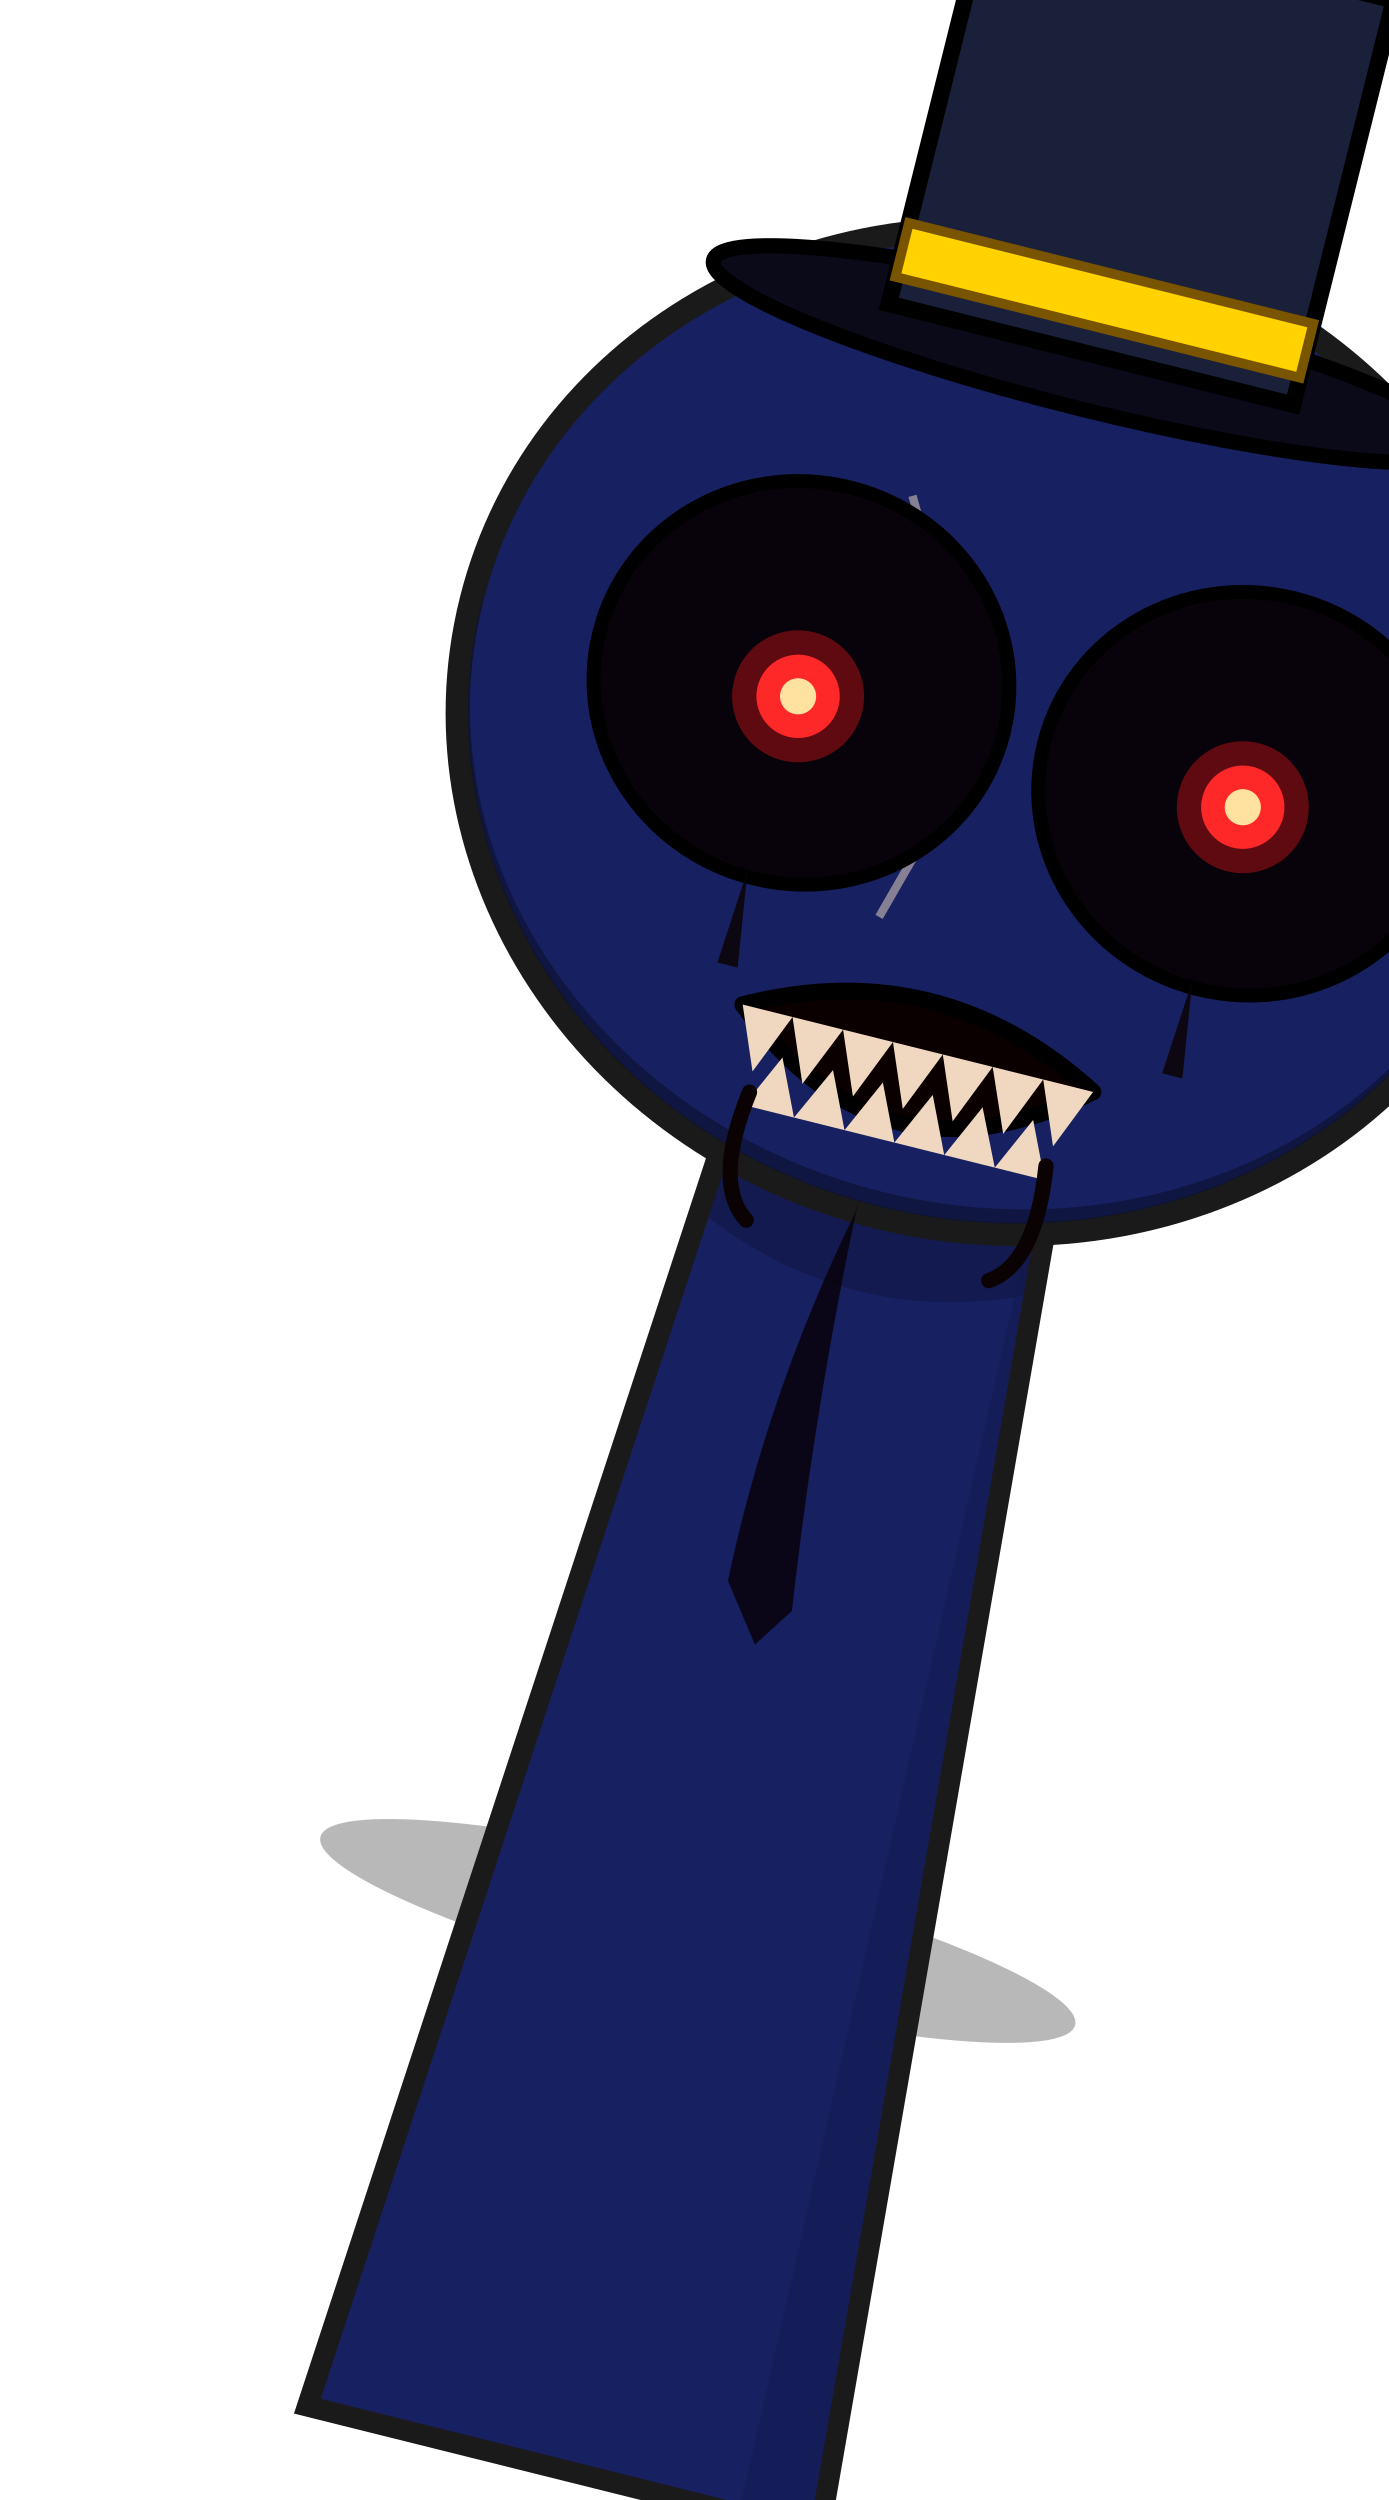
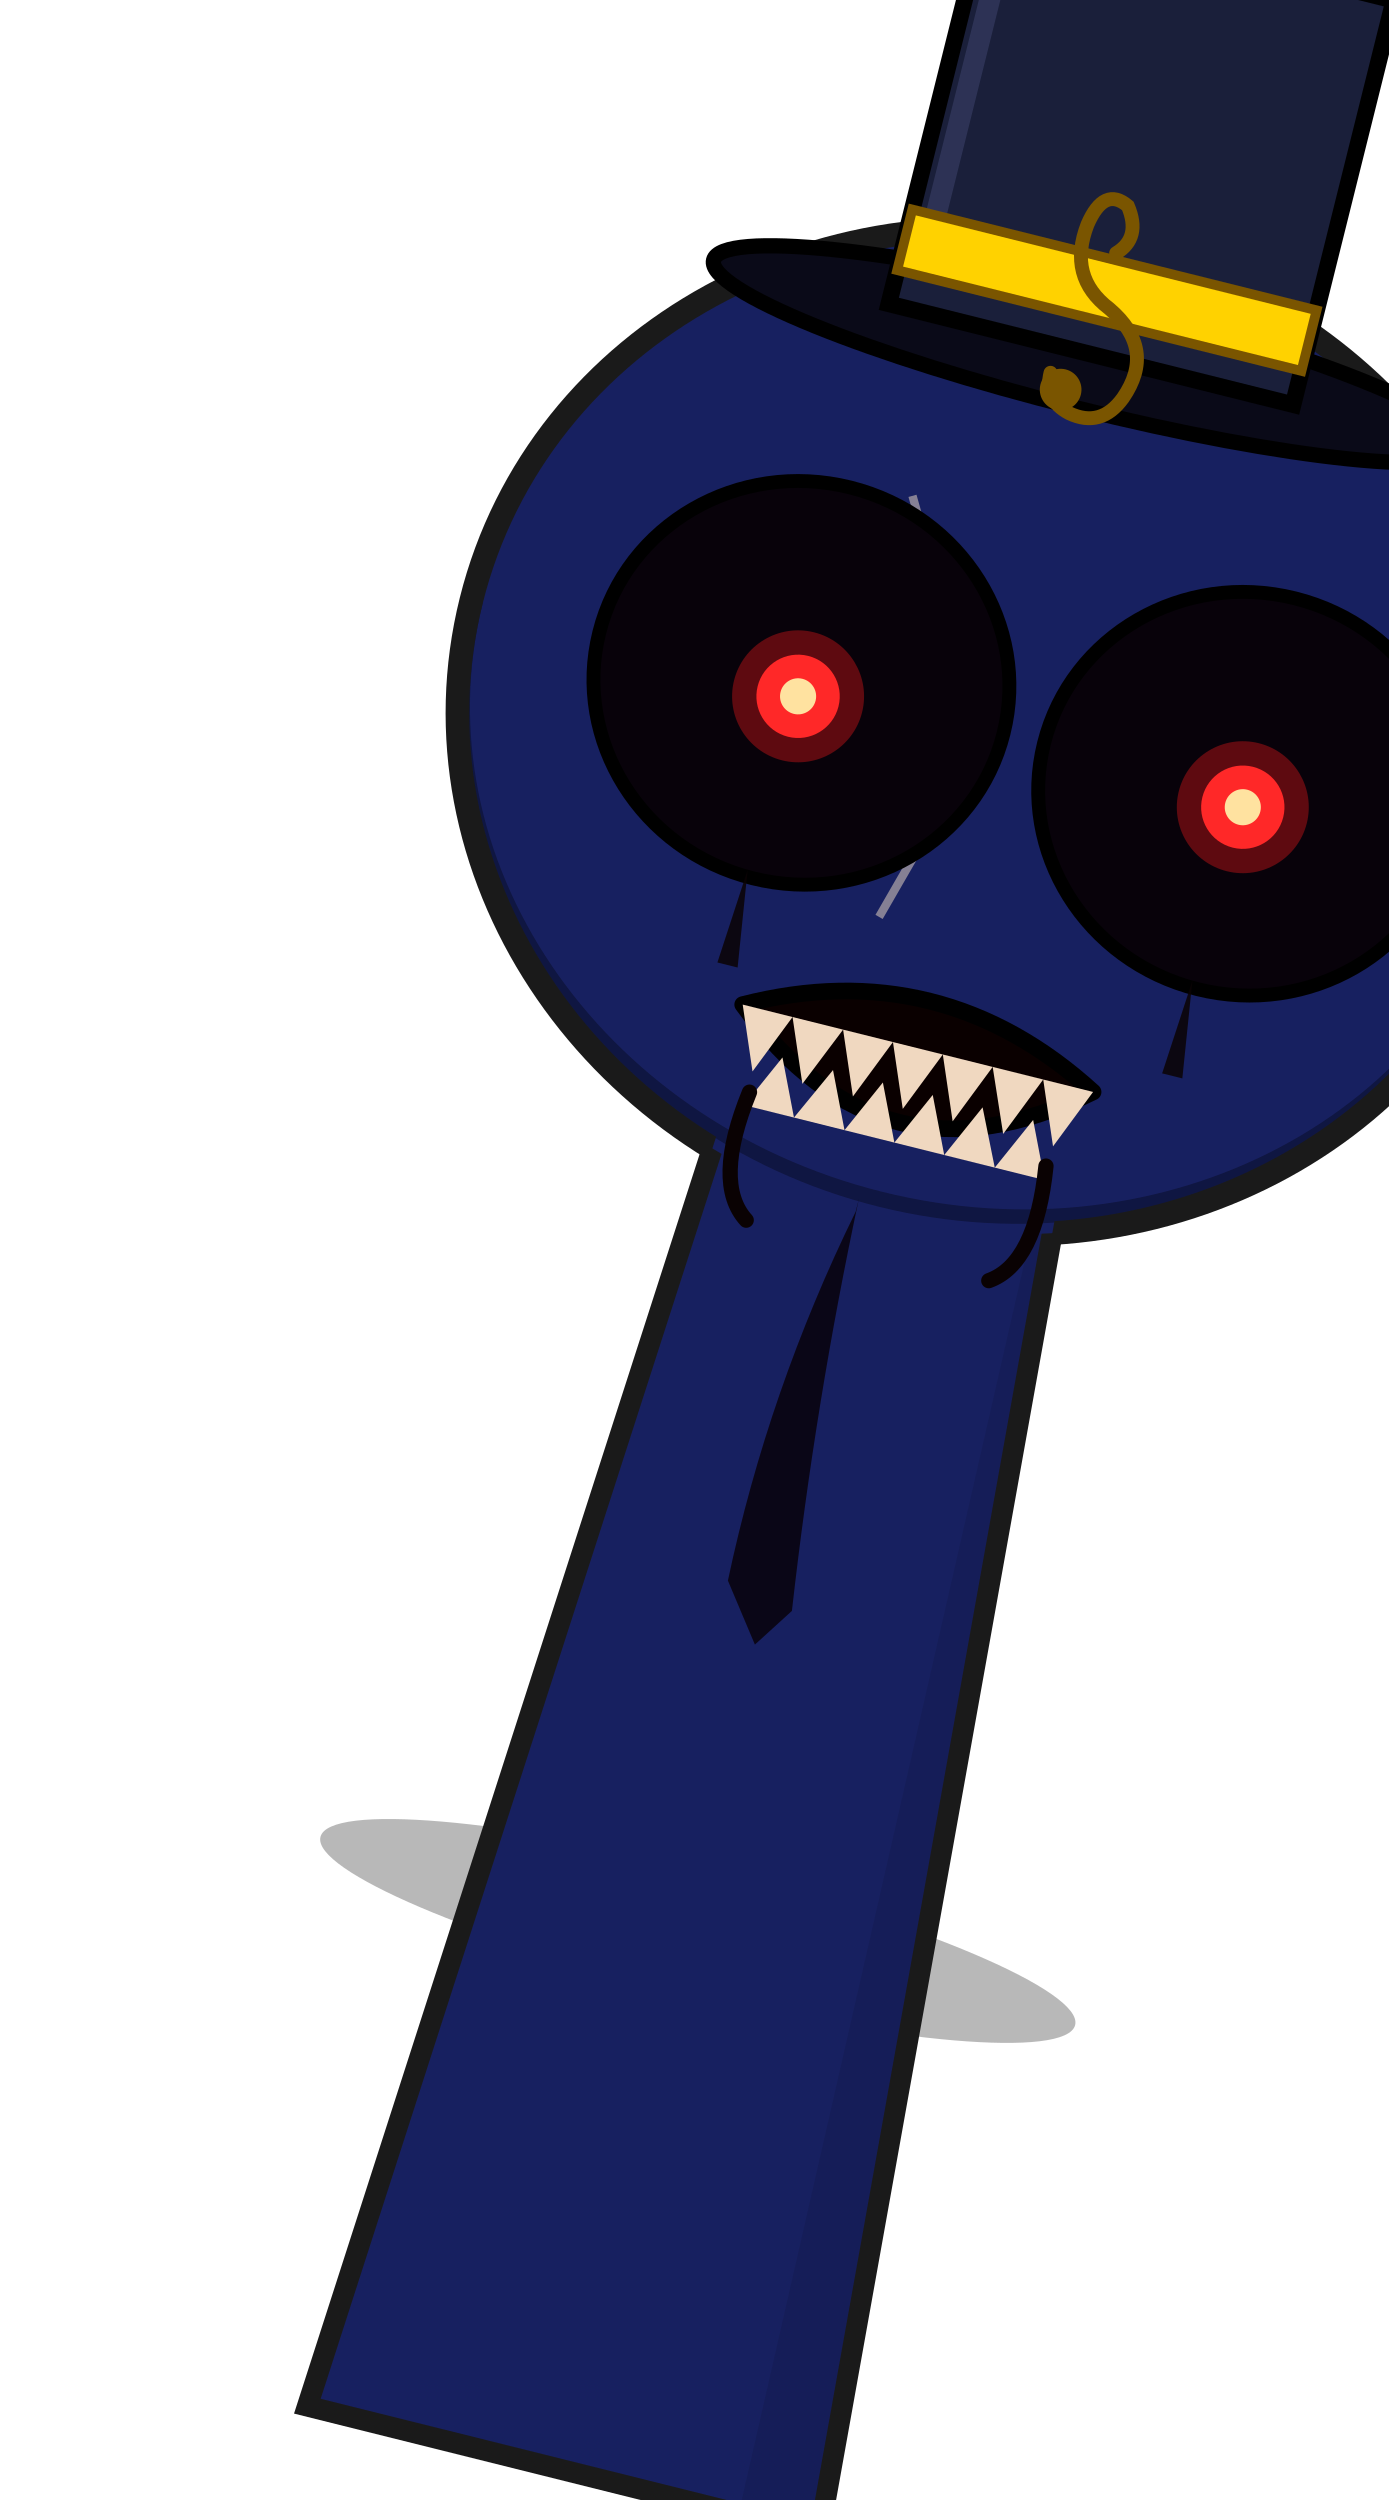
<svg xmlns="http://www.w3.org/2000/svg" viewBox="0 0 200 360" preserveAspectRatio="xMidYMax meet">
  <g class="char">
    <g transform="translate(0 -10) rotate(14 100 290)">
      <g class="body">
        <ellipse cx="100" cy="288" rx="56" ry="9" fill="#000" opacity="0.28" />
-         <path d="M76 176 L62 368 L138 368 L124 176 Z" fill="#172060" stroke="none" />
-         <path d="M122 182 L126 368 L138 368 L124 182 Z" fill="#101643" opacity="0.28" />
+         <path d="M76 160 L62 368 L138 368 L124 160 Z" fill="#172060" stroke="none" />
+         <path d="M122 166 L126 368 L138 368 L124 166 Z" fill="#101643" opacity="0.28" />
        <defs>
          <clipPath id="body-clip">
-             <path d="M76 176 L62 368 L138 368 L124 176 Z" />
+             <path d="M76 160 L62 368 L138 368 L124 160 Z" />
          </clipPath>
        </defs>
        <g clip-path="url(#body-clip)">
-           <path d="M72 180 Q100 196, 128 180" stroke="#11184a" stroke-width="10" fill="none" stroke-linecap="butt" opacity="0.75" />
+           <path d="M72 164 Q100 180, 128 164" stroke="#11184a" stroke-width="10" fill="none" stroke-linecap="butt" opacity="0.75" />
        </g>
-         <path d="M76 176 L62 368 L138 368 L124 176 Z" fill="none" stroke="#1a1a1a" stroke-width="3" />
-         <ellipse cx="100" cy="110" rx="78" ry="72" fill="#172060" stroke="#1a1a1a" stroke-width="3.4" />
+         <path d="M76 160 L62 368 L138 368 L124 160 Z" fill="none" stroke="#1a1a1a" stroke-width="3" />
+         <ellipse cx="100" cy="110" rx="78" ry="72" fill="#172060" stroke="none" />
        <defs>
          <clipPath id="head-clip">
            <ellipse cx="100" cy="110" rx="76.5" ry="70.5" />
          </clipPath>
        </defs>
        <g clip-path="url(#head-clip)">
          <path d="M22 110 A78 70 0 0 0 178 110" stroke="#0c1134" stroke-width="3.4" fill="none" stroke-linecap="round" opacity="0.7" />
        </g>
+         <defs>
+           <clipPath id="head-stroke-not-body">
+             <path d="M0 0 L200 0 L200 360 L0 360 Z M76 160 L62 368 L138 368 L124 160 Z" clip-rule="evenodd" />
+           </clipPath>
+         </defs>
+         <g clip-path="url(#head-stroke-not-body)">
+           <ellipse cx="100" cy="110" rx="78" ry="72" fill="none" stroke="#1a1a1a" stroke-width="3.4" />
+         </g>
        <path d="M80 80 l8 14 l-4 14 l10 18 l-4 14" stroke="#e0d0c0" stroke-width="1.2" fill="none" opacity="0.55" />
        <path d="M97 180 q1 30 5 60 l-4 6 l-6 -8 q-1 -28 5 -56 Z" fill="#08010a" opacity="0.85" />
      </g>
      <ellipse cx="100" cy="54" rx="56" ry="8" fill="#0a0a18" stroke="#000" stroke-width="2.2" />
      <rect x="70" y="-6" width="60" height="60" fill="#1a1f3a" stroke="#000" stroke-width="2.4" />
-       <rect x="70" y="42" width="60" height="8" fill="#ffd200" stroke="#7a5500" stroke-width="1.4" />
+       <rect x="72" y="-4" width="3" height="50" fill="#3a4068" opacity="0.6" />
+       <rect x="70" y="40" width="60" height="9" fill="#ffd200" stroke="#7a5500" stroke-width="1.4" />
+       <path d="M100 39 q3 -3 0 -7 q-4 -2 -5 4 q-1 8 6 11 q8 4 5 12 q-2 5 -7 4 q-4 -1 -4 -5" stroke="#7a5500" stroke-width="2" fill="none" stroke-linecap="round" />
+       <circle cx="97" cy="60" r="3" fill="#7a5500" />
      <ellipse cx="71" cy="110" rx="30" ry="29" fill="#08020a" stroke="#000" stroke-width="2" />
      <circle cx="71" cy="112" r="9.5" fill="#ff1a1a" opacity="0.35" />
      <circle cx="71" cy="112" r="6" fill="#ff2828" />
      <circle cx="71" cy="112" r="2.6" fill="#ffe2a0" />
      <path d="M70 138 l-1 14 l3 0 z" fill="#0a0203" opacity="0.85" />
      <ellipse cx="137" cy="110" rx="30" ry="29" fill="#08020a" stroke="#000" stroke-width="2" />
      <circle cx="137" cy="112" r="9.5" fill="#ff1a1a" opacity="0.35" />
      <circle cx="137" cy="112" r="6" fill="#ff2828" />
      <circle cx="137" cy="112" r="2.6" fill="#ffe2a0" />
      <path d="M136 138 l-1 14 l3 0 z" fill="#0a0203" opacity="0.85" />
      <path d="M74 157 q26 22 52 0 q-26 -14 -52 0 Z" fill="#0a0000" stroke="#000" stroke-width="2.4" stroke-linejoin="round" />
      <path d="M74.0 157 L77.7 166 L81.4 157 Z" fill="#f0d8c0" />
      <path d="M77.7 171 L81.4 163 L85.1 171 Z" fill="#f0d8c0" />
      <path d="M81.4 157 L85.1 166 L88.9 157 Z" fill="#f0d8c0" />
      <path d="M85.1 171 L88.9 163 L92.6 171 Z" fill="#f0d8c0" />
      <path d="M88.9 157 L92.6 166 L96.3 157 Z" fill="#f0d8c0" />
      <path d="M92.6 171 L96.3 163 L100.0 171 Z" fill="#f0d8c0" />
      <path d="M96.3 157 L100.0 166 L103.7 157 Z" fill="#f0d8c0" />
      <path d="M100.0 171 L103.7 163 L107.4 171 Z" fill="#f0d8c0" />
      <path d="M103.7 157 L107.4 166 L111.1 157 Z" fill="#f0d8c0" />
      <path d="M107.4 171 L111.1 163 L114.9 171 Z" fill="#f0d8c0" />
      <path d="M111.1 157 L114.9 166 L118.6 157 Z" fill="#f0d8c0" />
      <path d="M114.9 171 L118.6 163 L122.3 171 Z" fill="#f0d8c0" />
      <path d="M118.6 157 L122.3 166 L126.0 157 Z" fill="#f0d8c0" />
      <path d="M78 169 q-2 14 4 18" stroke="#0a0203" stroke-width="2.2" fill="none" stroke-linecap="round" />
      <path d="M122 169 q2 14 -4 18" stroke="#0a0203" stroke-width="2.2" fill="none" stroke-linecap="round" />
    </g>
  </g>
</svg>
